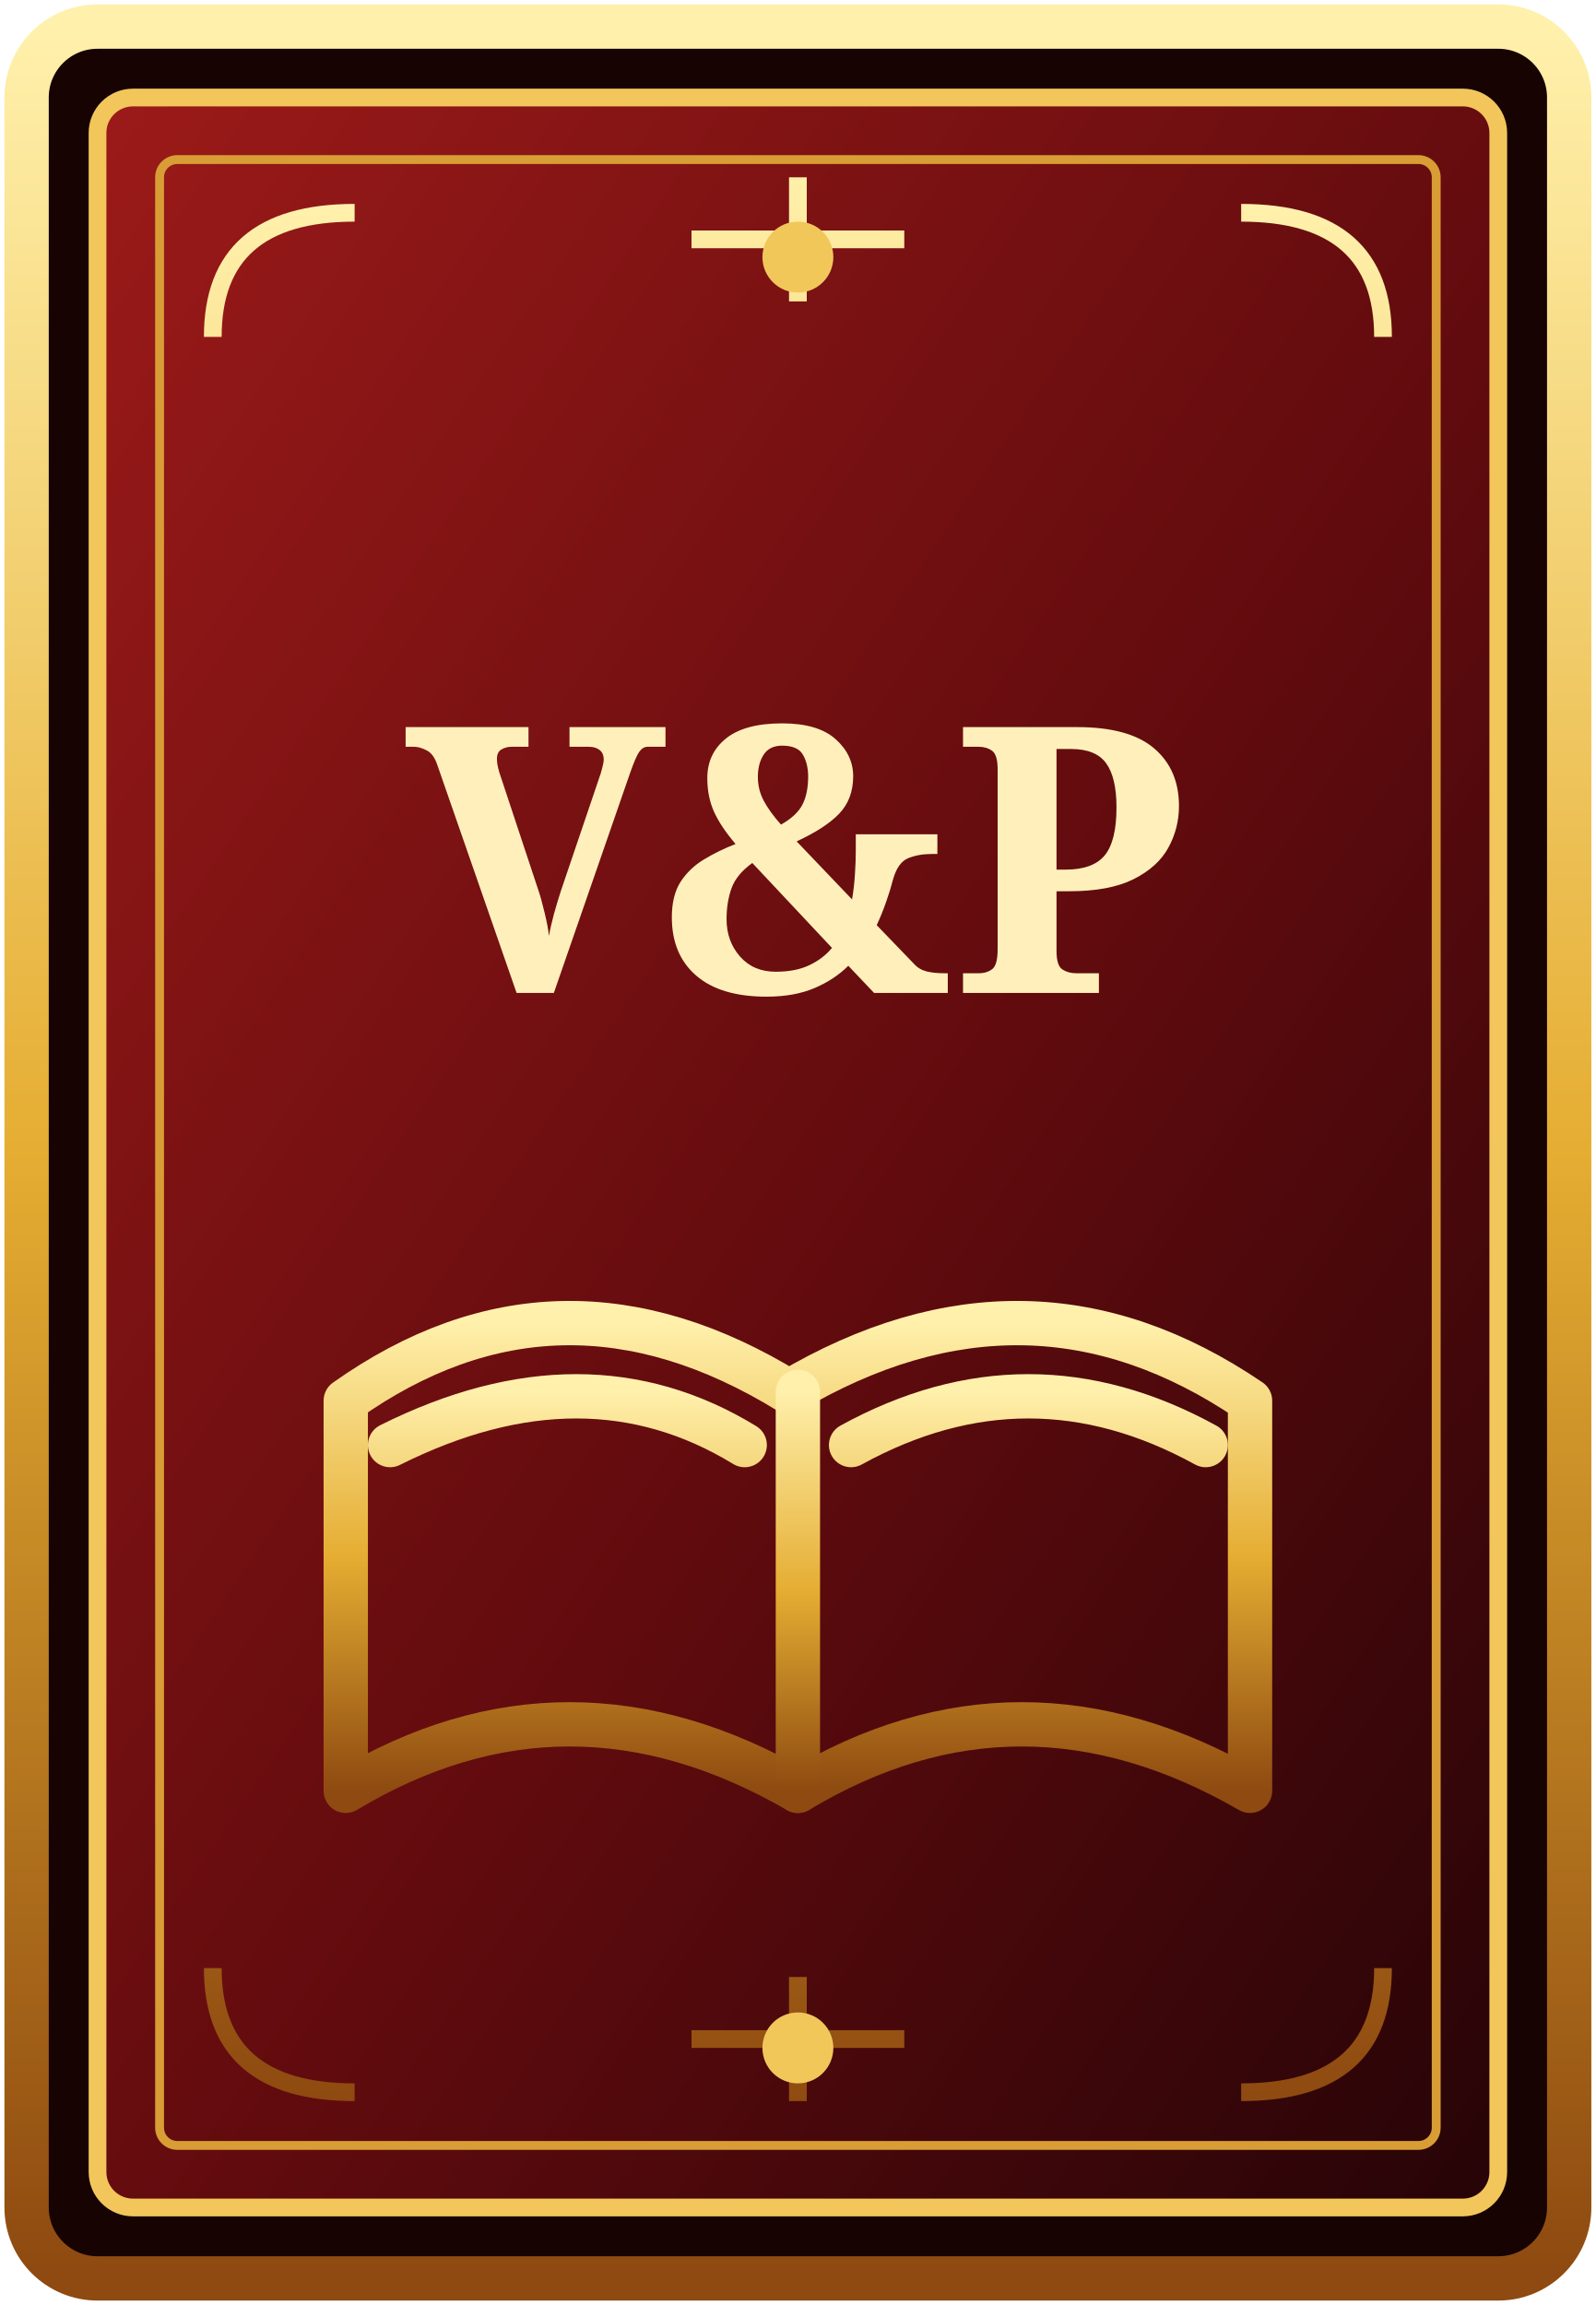
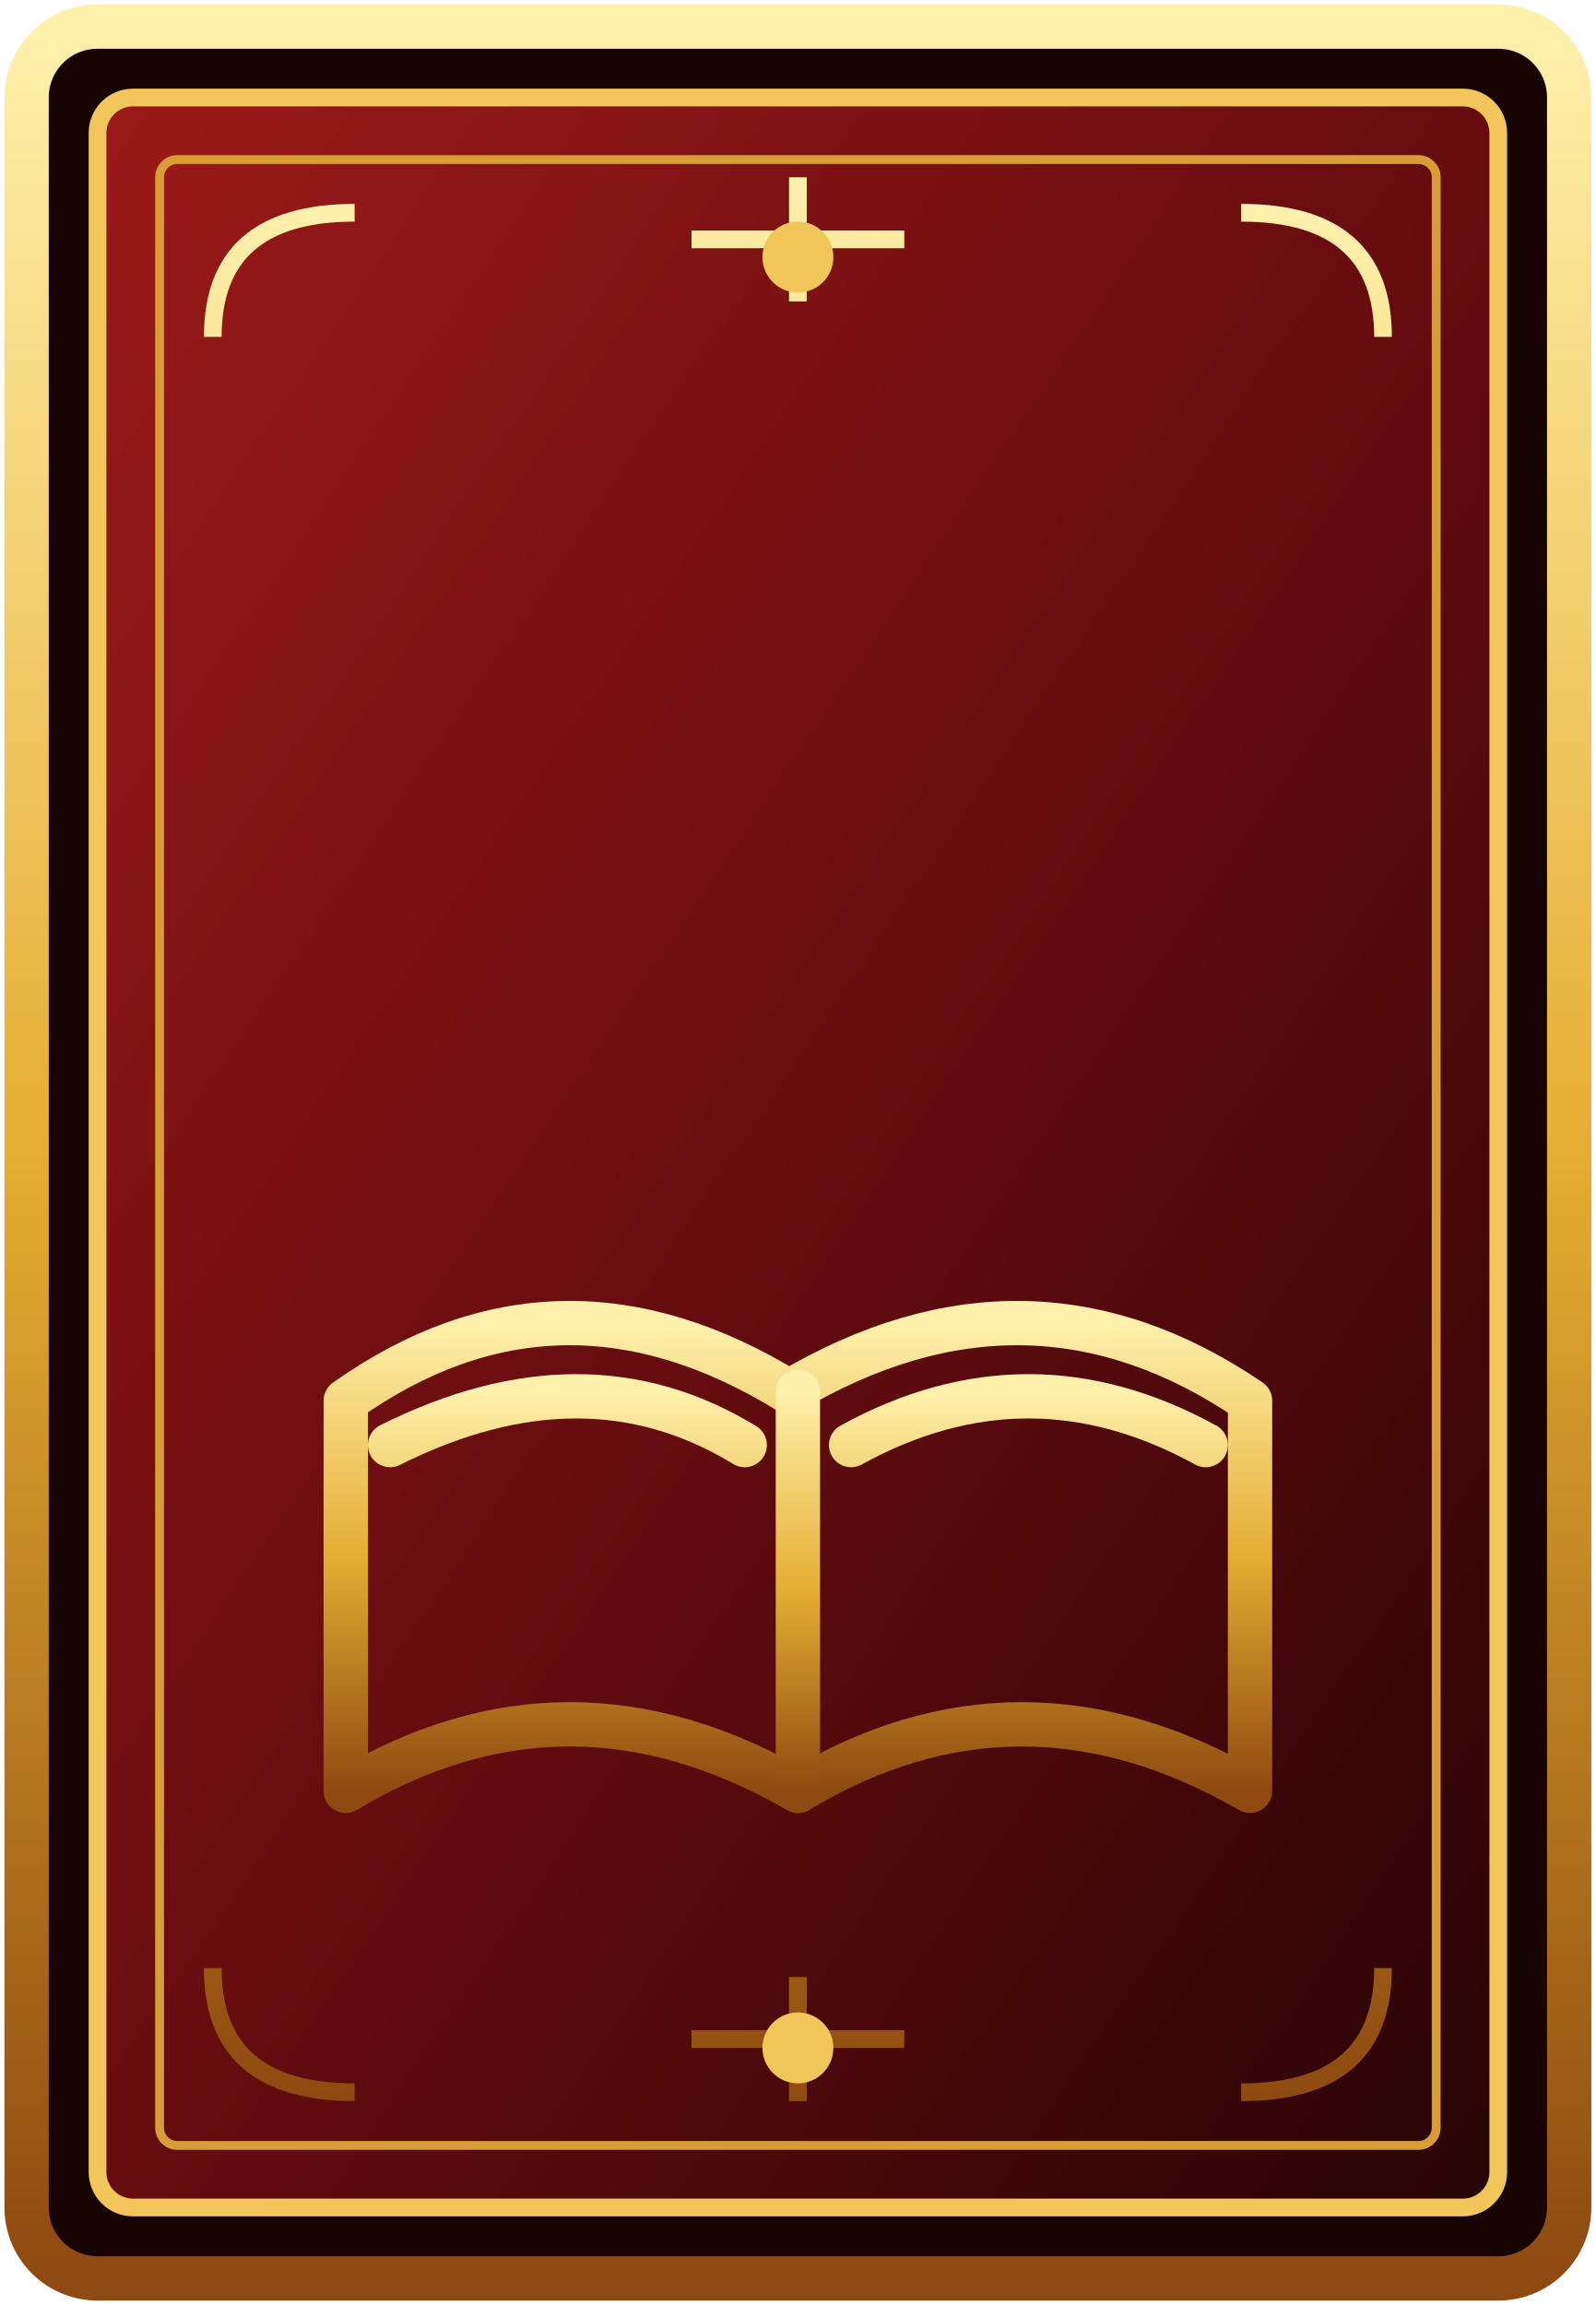
<svg xmlns="http://www.w3.org/2000/svg" viewBox="0 0 180 260">
  <defs>
    <linearGradient id="leather" x1="0" y1="0" x2="1" y2="1">
      <stop stop-color="#9b1a19" />
      <stop offset=".55" stop-color="#610b0e" />
      <stop offset="1" stop-color="#260407" />
    </linearGradient>
    <linearGradient id="gold" x1="0" y1="0" x2="0" y2="1">
      <stop stop-color="#fff0ab" />
      <stop offset=".5" stop-color="#e5ad32" />
      <stop offset="1" stop-color="#8e4a10" />
    </linearGradient>
  </defs>
  <rect x="3" y="3" width="174" height="254" rx="8" fill="#160302" stroke="url(#gold)" stroke-width="5" />
  <rect x="11" y="11" width="158" height="238" rx="4" fill="url(#leather)" stroke="#f2c65b" stroke-width="2" />
  <rect x="18" y="18" width="144" height="224" rx="2" fill="none" stroke="#d99d35" stroke-width="1" />
  <g fill="none" stroke="url(#gold)" stroke-width="2">
    <path d="M24 38 Q24 24 40 24 M156 38 Q156 24 140 24 M24 222 Q24 236 40 236 M156 222 Q156 236 140 236" />
    <path d="M78 27h24m-12-7v14 M78 230h24m-12-7v14" />
  </g>
-   <text x="90" y="112" fill="#fff0bb" text-anchor="middle" font-family="Georgia,serif" font-size="42" font-weight="bold">V&amp;P</text>
  <g fill="none" stroke="url(#gold)" stroke-width="5" stroke-linecap="round" stroke-linejoin="round">
    <path d="M39 158 Q63 141 89 157 Q116 141 141 158 L141 202 Q115 187 90 202 Q64 187 39 202Z" />
    <path d="M90 157v45 M44 163q22-11 40 0 M96 163q20-11 40 0" />
  </g>
  <g fill="#f1c75a">
    <circle cx="90" cy="29" r="4" />
    <circle cx="90" cy="231" r="4" />
  </g>
</svg>
